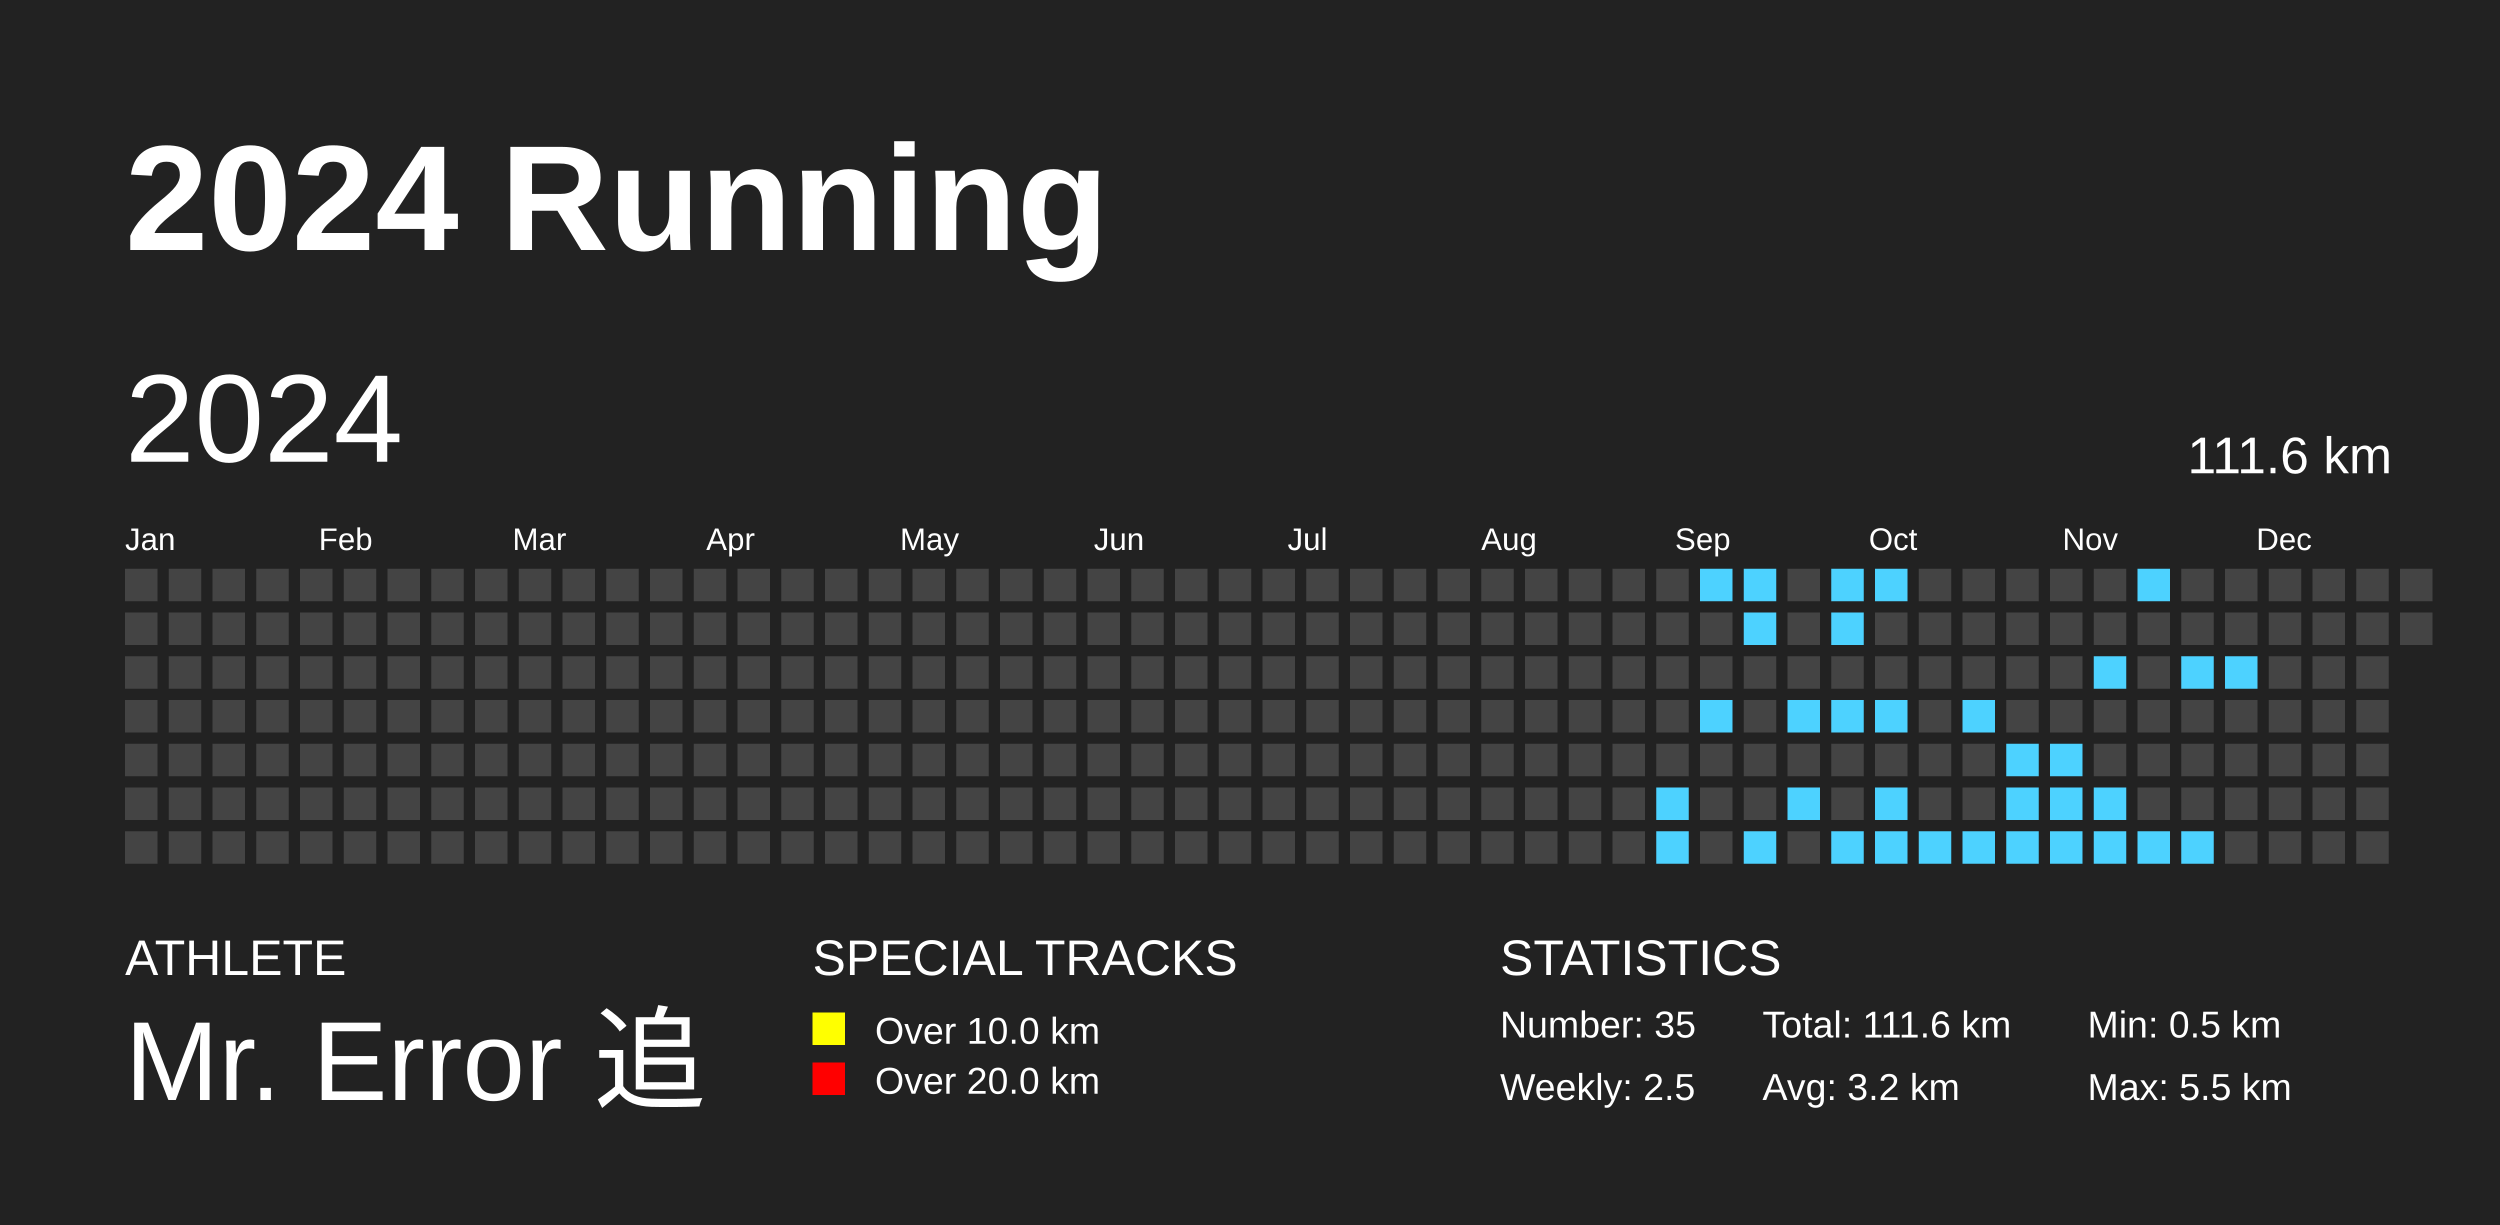
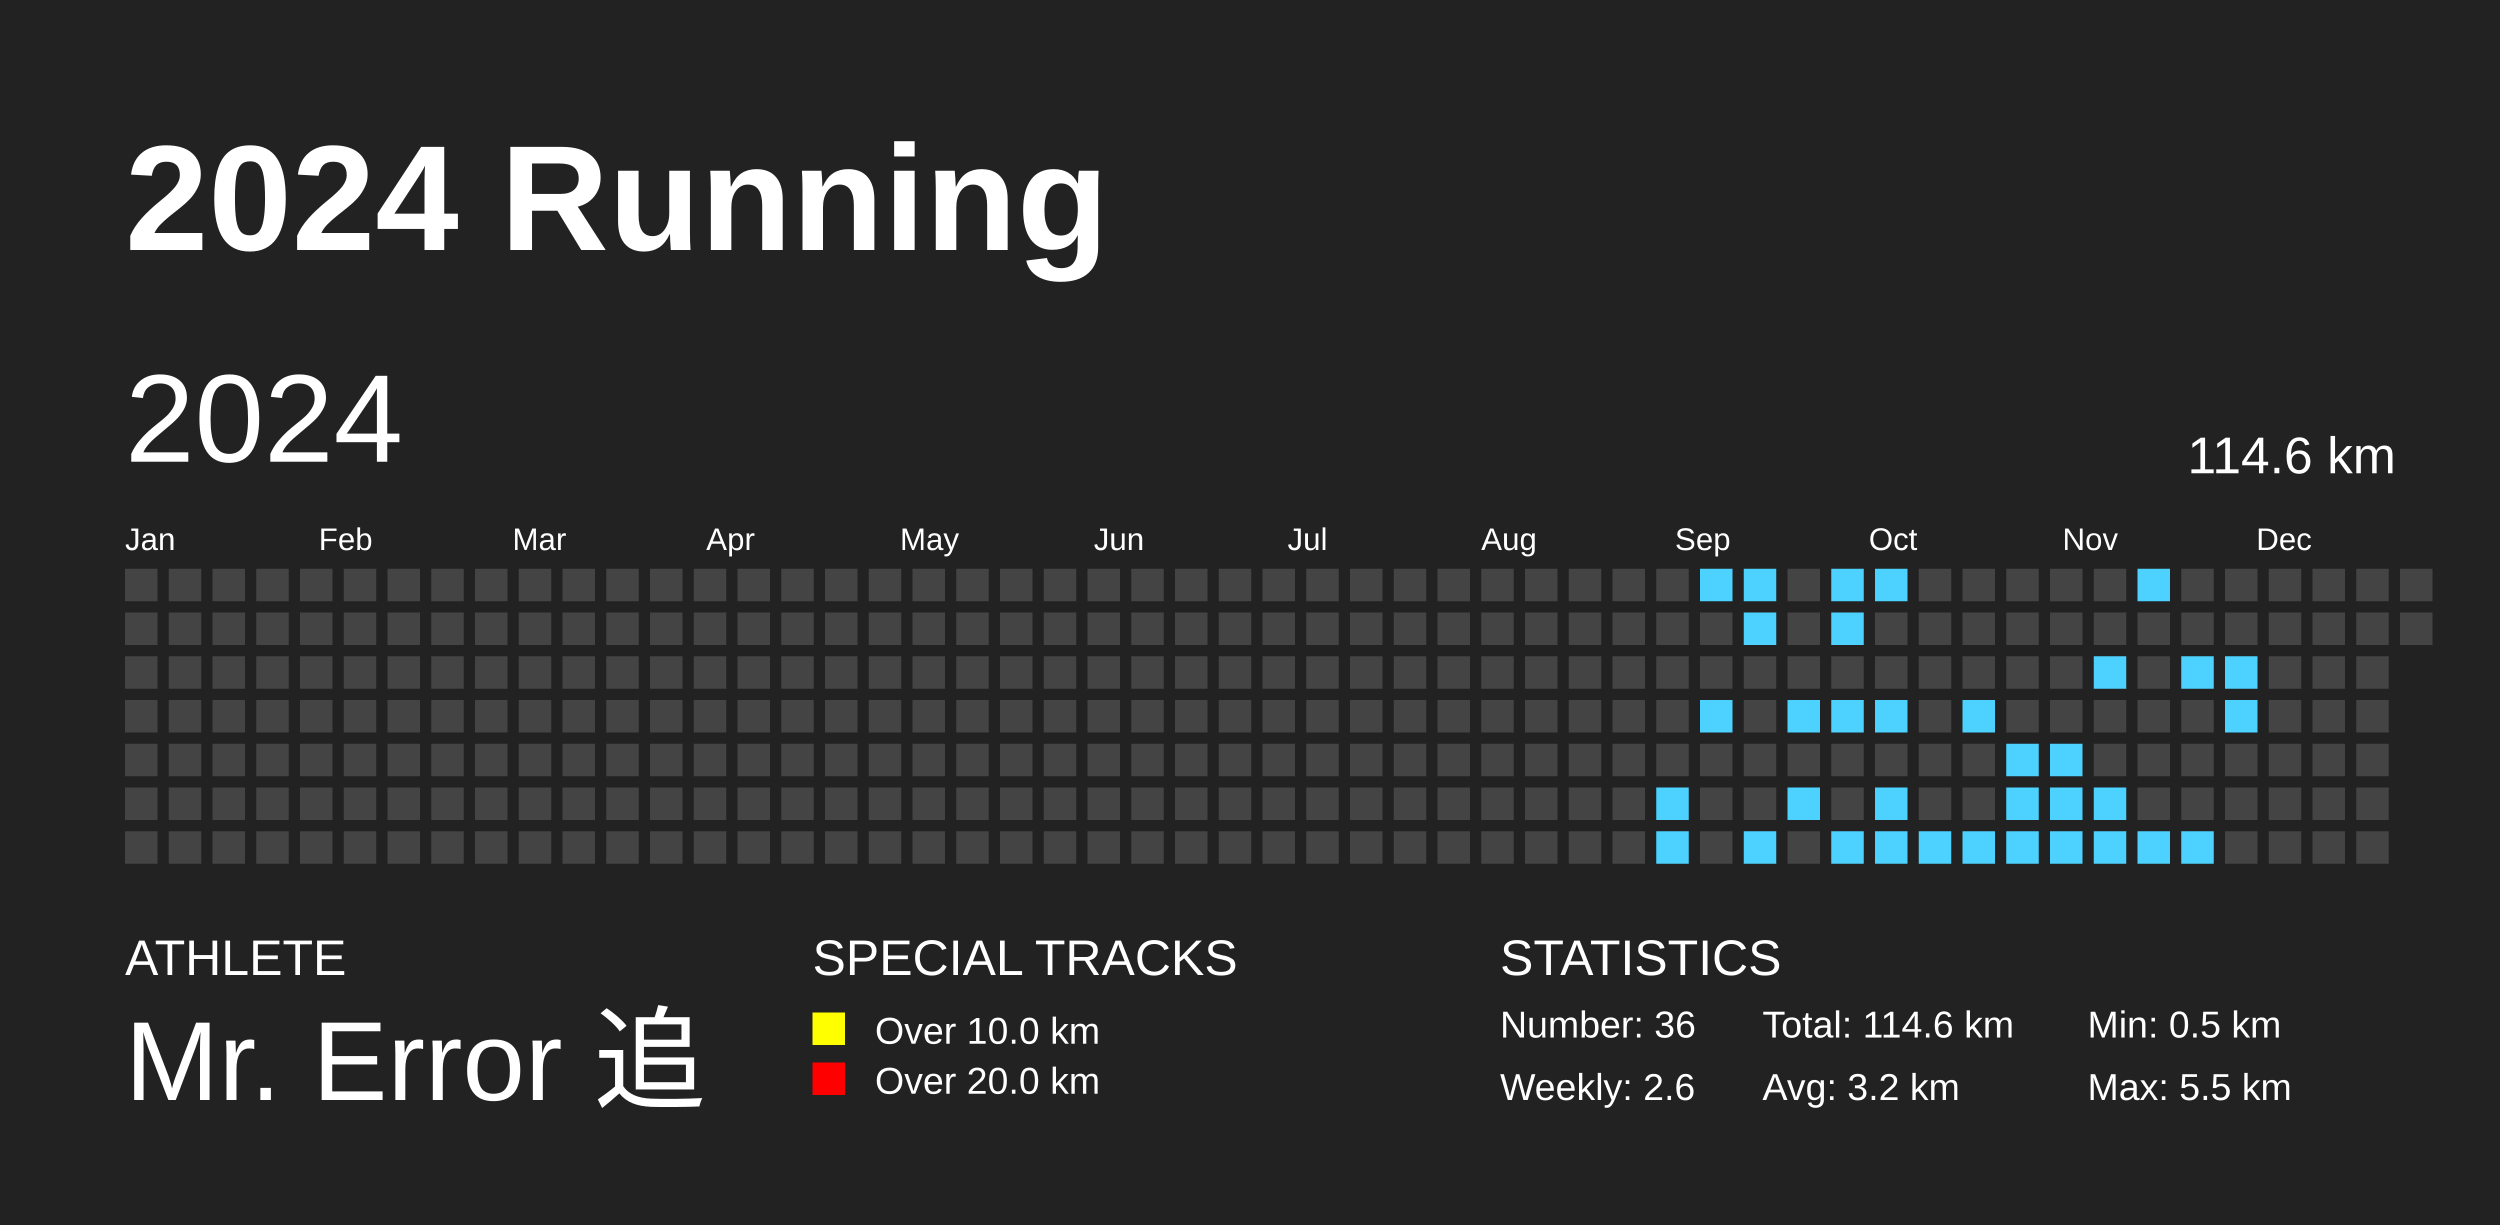
<svg xmlns="http://www.w3.org/2000/svg" baseProfile="full" height="98mm" version="1.1" viewBox="0,0,200,98" width="200mm">
  <defs />
  <rect fill="#222222" height="98" width="200" x="0" y="0" />
  <text fill="#FFFFFF" style="font-size:12px; font-family:Arial; font-weight:bold;" x="10" y="20">2024 Running</text>
  <text fill="#FFFFFF" style="font-size:4px; font-family:Arial" x="10" y="78">ATHLETE</text>
  <text fill="#FFFFFF" style="font-size:9px; font-family:Arial" x="10" y="88">Mr. Error 追</text>
  <text fill="#FFFFFF" style="font-size:4px; font-family:Arial" x="65" y="78">SPECIAL TRACKS</text>
  <rect fill="yellow" height="2.6" width="2.6" x="65" y="81" />
  <text fill="#FFFFFF" style="font-size:3px; font-family:Arial" x="70" y="83.5">Over 10.0 km</text>
  <rect fill="red" height="2.6" width="2.6" x="65" y="85" />
  <text fill="#FFFFFF" style="font-size:3px; font-family:Arial" x="70" y="87.5">Over 20.0 km</text>
  <text fill="#FFFFFF" style="font-size:4px; font-family:Arial" x="120" y="78">STATISTICS</text>
-   <text fill="#FFFFFF" style="font-size:3px; font-family:Arial" x="120" y="83">Number: 35</text>
-   <text fill="#FFFFFF" style="font-size:3px; font-family:Arial" x="120" y="88">Weekly: 2.5</text>
-   <text fill="#FFFFFF" style="font-size:3px; font-family:Arial" x="141" y="83">Total: 111.6 km</text>
+   <text fill="#FFFFFF" style="font-size:3px; font-family:Arial" x="120" y="83">Number: 36</text>
+   <text fill="#FFFFFF" style="font-size:3px; font-family:Arial" x="120" y="88">Weekly: 2.6</text>
+   <text fill="#FFFFFF" style="font-size:3px; font-family:Arial" x="141" y="83">Total: 114.6 km</text>
  <text fill="#FFFFFF" style="font-size:3px; font-family:Arial" x="141" y="88">Avg: 3.2 km</text>
  <text fill="#FFFFFF" style="font-size:3px; font-family:Arial" x="167" y="83">Min: 0.5 km</text>
  <text fill="#FFFFFF" style="font-size:3px; font-family:Arial" x="167" y="88">Max: 5.5 km</text>
  <text dominant-baseline="hanging" fill="#FFFFFF" style="font-size:10.0px; font-family:Arial;" x="10" y="30">2024</text>
-   <text dominant-baseline="hanging" fill="#FFFFFF" style="font-size:4.125px; font-family:Arial;" x="175" y="35">111.6 km</text>
+   <text dominant-baseline="hanging" fill="#FFFFFF" style="font-size:4.125px; font-family:Arial;" x="175" y="35">114.6 km</text>
  <text fill="#FFFFFF" style="font-size:2.5px; font-family:Arial" x="10.0" y="44">Jan</text>
  <text fill="#FFFFFF" style="font-size:2.5px; font-family:Arial" x="25.5" y="44">Feb</text>
  <text fill="#FFFFFF" style="font-size:2.5px; font-family:Arial" x="41.0" y="44">Mar</text>
  <text fill="#FFFFFF" style="font-size:2.5px; font-family:Arial" x="56.5" y="44">Apr</text>
  <text fill="#FFFFFF" style="font-size:2.5px; font-family:Arial" x="72.0" y="44">May</text>
  <text fill="#FFFFFF" style="font-size:2.5px; font-family:Arial" x="87.5" y="44">Jun</text>
  <text fill="#FFFFFF" style="font-size:2.5px; font-family:Arial" x="103.0" y="44">Jul</text>
  <text fill="#FFFFFF" style="font-size:2.5px; font-family:Arial" x="118.5" y="44">Aug</text>
  <text fill="#FFFFFF" style="font-size:2.5px; font-family:Arial" x="134.0" y="44">Sep</text>
  <text fill="#FFFFFF" style="font-size:2.5px; font-family:Arial" x="149.5" y="44">Oct</text>
  <text fill="#FFFFFF" style="font-size:2.5px; font-family:Arial" x="165.0" y="44">Nov</text>
  <text fill="#FFFFFF" style="font-size:2.5px; font-family:Arial" x="180.5" y="44">Dec</text>
  <rect fill="#444444" height="2.6" width="2.6" x="10.0" y="45.5" />
  <rect fill="#444444" height="2.6" width="2.6" x="10.0" y="49.0" />
  <rect fill="#444444" height="2.6" width="2.6" x="10.0" y="52.5" />
  <rect fill="#444444" height="2.6" width="2.6" x="10.0" y="56.0" />
  <rect fill="#444444" height="2.6" width="2.6" x="10.0" y="59.5" />
  <rect fill="#444444" height="2.6" width="2.6" x="10.0" y="63.0" />
  <rect fill="#444444" height="2.6" width="2.6" x="10.0" y="66.5" />
  <rect fill="#444444" height="2.6" width="2.6" x="13.5" y="45.5" />
  <rect fill="#444444" height="2.6" width="2.6" x="13.5" y="49.0" />
  <rect fill="#444444" height="2.6" width="2.6" x="13.5" y="52.5" />
  <rect fill="#444444" height="2.6" width="2.6" x="13.5" y="56.0" />
  <rect fill="#444444" height="2.6" width="2.6" x="13.5" y="59.5" />
  <rect fill="#444444" height="2.6" width="2.6" x="13.5" y="63.0" />
  <rect fill="#444444" height="2.6" width="2.6" x="13.5" y="66.5" />
  <rect fill="#444444" height="2.6" width="2.6" x="17.0" y="45.5" />
  <rect fill="#444444" height="2.6" width="2.6" x="17.0" y="49.0" />
  <rect fill="#444444" height="2.6" width="2.6" x="17.0" y="52.5" />
  <rect fill="#444444" height="2.6" width="2.6" x="17.0" y="56.0" />
  <rect fill="#444444" height="2.6" width="2.6" x="17.0" y="59.5" />
  <rect fill="#444444" height="2.6" width="2.6" x="17.0" y="63.0" />
  <rect fill="#444444" height="2.6" width="2.6" x="17.0" y="66.5" />
  <rect fill="#444444" height="2.6" width="2.6" x="20.5" y="45.5" />
  <rect fill="#444444" height="2.6" width="2.6" x="20.5" y="49.0" />
  <rect fill="#444444" height="2.6" width="2.6" x="20.5" y="52.5" />
  <rect fill="#444444" height="2.6" width="2.6" x="20.5" y="56.0" />
  <rect fill="#444444" height="2.6" width="2.6" x="20.5" y="59.5" />
  <rect fill="#444444" height="2.6" width="2.6" x="20.5" y="63.0" />
  <rect fill="#444444" height="2.6" width="2.6" x="20.5" y="66.5" />
  <rect fill="#444444" height="2.6" width="2.6" x="24.0" y="45.5" />
  <rect fill="#444444" height="2.6" width="2.6" x="24.0" y="49.0" />
  <rect fill="#444444" height="2.6" width="2.6" x="24.0" y="52.5" />
  <rect fill="#444444" height="2.6" width="2.6" x="24.0" y="56.0" />
  <rect fill="#444444" height="2.6" width="2.6" x="24.0" y="59.5" />
  <rect fill="#444444" height="2.6" width="2.6" x="24.0" y="63.0" />
  <rect fill="#444444" height="2.6" width="2.6" x="24.0" y="66.5" />
  <rect fill="#444444" height="2.6" width="2.6" x="27.5" y="45.5" />
  <rect fill="#444444" height="2.6" width="2.6" x="27.5" y="49.0" />
  <rect fill="#444444" height="2.6" width="2.6" x="27.5" y="52.5" />
  <rect fill="#444444" height="2.6" width="2.6" x="27.5" y="56.0" />
  <rect fill="#444444" height="2.6" width="2.6" x="27.5" y="59.5" />
  <rect fill="#444444" height="2.6" width="2.6" x="27.5" y="63.0" />
  <rect fill="#444444" height="2.6" width="2.6" x="27.5" y="66.5" />
  <rect fill="#444444" height="2.6" width="2.6" x="31.0" y="45.5" />
  <rect fill="#444444" height="2.6" width="2.6" x="31.0" y="49.0" />
  <rect fill="#444444" height="2.6" width="2.6" x="31.0" y="52.5" />
  <rect fill="#444444" height="2.6" width="2.6" x="31.0" y="56.0" />
  <rect fill="#444444" height="2.6" width="2.6" x="31.0" y="59.5" />
  <rect fill="#444444" height="2.6" width="2.6" x="31.0" y="63.0" />
  <rect fill="#444444" height="2.6" width="2.6" x="31.0" y="66.5" />
  <rect fill="#444444" height="2.6" width="2.6" x="34.5" y="45.5" />
  <rect fill="#444444" height="2.6" width="2.6" x="34.5" y="49.0" />
  <rect fill="#444444" height="2.6" width="2.6" x="34.5" y="52.5" />
  <rect fill="#444444" height="2.6" width="2.6" x="34.5" y="56.0" />
  <rect fill="#444444" height="2.6" width="2.6" x="34.5" y="59.5" />
  <rect fill="#444444" height="2.6" width="2.6" x="34.5" y="63.0" />
  <rect fill="#444444" height="2.6" width="2.6" x="34.5" y="66.5" />
  <rect fill="#444444" height="2.6" width="2.6" x="38.0" y="45.5" />
  <rect fill="#444444" height="2.6" width="2.6" x="38.0" y="49.0" />
  <rect fill="#444444" height="2.6" width="2.6" x="38.0" y="52.5" />
  <rect fill="#444444" height="2.6" width="2.6" x="38.0" y="56.0" />
  <rect fill="#444444" height="2.6" width="2.6" x="38.0" y="59.5" />
  <rect fill="#444444" height="2.6" width="2.6" x="38.0" y="63.0" />
  <rect fill="#444444" height="2.6" width="2.6" x="38.0" y="66.5" />
  <rect fill="#444444" height="2.6" width="2.6" x="41.5" y="45.5" />
  <rect fill="#444444" height="2.6" width="2.6" x="41.5" y="49.0" />
  <rect fill="#444444" height="2.6" width="2.6" x="41.5" y="52.5" />
  <rect fill="#444444" height="2.6" width="2.6" x="41.5" y="56.0" />
  <rect fill="#444444" height="2.6" width="2.6" x="41.5" y="59.5" />
  <rect fill="#444444" height="2.6" width="2.6" x="41.5" y="63.0" />
  <rect fill="#444444" height="2.6" width="2.6" x="41.5" y="66.5" />
  <rect fill="#444444" height="2.6" width="2.6" x="45.0" y="45.5" />
  <rect fill="#444444" height="2.6" width="2.6" x="45.0" y="49.0" />
  <rect fill="#444444" height="2.6" width="2.6" x="45.0" y="52.5" />
  <rect fill="#444444" height="2.6" width="2.6" x="45.0" y="56.0" />
  <rect fill="#444444" height="2.6" width="2.6" x="45.0" y="59.5" />
  <rect fill="#444444" height="2.6" width="2.6" x="45.0" y="63.0" />
  <rect fill="#444444" height="2.6" width="2.6" x="45.0" y="66.5" />
  <rect fill="#444444" height="2.6" width="2.6" x="48.5" y="45.5" />
  <rect fill="#444444" height="2.6" width="2.6" x="48.5" y="49.0" />
  <rect fill="#444444" height="2.6" width="2.6" x="48.5" y="52.5" />
  <rect fill="#444444" height="2.6" width="2.6" x="48.5" y="56.0" />
  <rect fill="#444444" height="2.6" width="2.6" x="48.5" y="59.5" />
  <rect fill="#444444" height="2.6" width="2.6" x="48.5" y="63.0" />
  <rect fill="#444444" height="2.6" width="2.6" x="48.5" y="66.5" />
  <rect fill="#444444" height="2.6" width="2.6" x="52.0" y="45.5" />
  <rect fill="#444444" height="2.6" width="2.6" x="52.0" y="49.0" />
  <rect fill="#444444" height="2.6" width="2.6" x="52.0" y="52.5" />
  <rect fill="#444444" height="2.6" width="2.6" x="52.0" y="56.0" />
  <rect fill="#444444" height="2.6" width="2.6" x="52.0" y="59.5" />
  <rect fill="#444444" height="2.6" width="2.6" x="52.0" y="63.0" />
  <rect fill="#444444" height="2.6" width="2.6" x="52.0" y="66.5" />
  <rect fill="#444444" height="2.6" width="2.6" x="55.5" y="45.5" />
  <rect fill="#444444" height="2.6" width="2.6" x="55.5" y="49.0" />
  <rect fill="#444444" height="2.6" width="2.6" x="55.5" y="52.5" />
  <rect fill="#444444" height="2.6" width="2.6" x="55.5" y="56.0" />
  <rect fill="#444444" height="2.6" width="2.6" x="55.5" y="59.5" />
  <rect fill="#444444" height="2.6" width="2.6" x="55.5" y="63.0" />
  <rect fill="#444444" height="2.6" width="2.6" x="55.5" y="66.5" />
  <rect fill="#444444" height="2.6" width="2.6" x="59.0" y="45.5" />
  <rect fill="#444444" height="2.6" width="2.6" x="59.0" y="49.0" />
  <rect fill="#444444" height="2.6" width="2.6" x="59.0" y="52.5" />
  <rect fill="#444444" height="2.6" width="2.6" x="59.0" y="56.0" />
  <rect fill="#444444" height="2.6" width="2.6" x="59.0" y="59.5" />
  <rect fill="#444444" height="2.6" width="2.6" x="59.0" y="63.0" />
  <rect fill="#444444" height="2.6" width="2.6" x="59.0" y="66.5" />
  <rect fill="#444444" height="2.6" width="2.6" x="62.5" y="45.5" />
  <rect fill="#444444" height="2.6" width="2.6" x="62.5" y="49.0" />
  <rect fill="#444444" height="2.6" width="2.6" x="62.5" y="52.5" />
  <rect fill="#444444" height="2.6" width="2.6" x="62.5" y="56.0" />
  <rect fill="#444444" height="2.6" width="2.6" x="62.5" y="59.5" />
  <rect fill="#444444" height="2.6" width="2.6" x="62.5" y="63.0" />
  <rect fill="#444444" height="2.6" width="2.6" x="62.5" y="66.5" />
  <rect fill="#444444" height="2.6" width="2.6" x="66.0" y="45.5" />
  <rect fill="#444444" height="2.6" width="2.6" x="66.0" y="49.0" />
  <rect fill="#444444" height="2.6" width="2.6" x="66.0" y="52.5" />
  <rect fill="#444444" height="2.6" width="2.6" x="66.0" y="56.0" />
  <rect fill="#444444" height="2.6" width="2.6" x="66.0" y="59.5" />
  <rect fill="#444444" height="2.6" width="2.6" x="66.0" y="63.0" />
  <rect fill="#444444" height="2.6" width="2.6" x="66.0" y="66.5" />
  <rect fill="#444444" height="2.6" width="2.6" x="69.5" y="45.5" />
  <rect fill="#444444" height="2.6" width="2.6" x="69.5" y="49.0" />
  <rect fill="#444444" height="2.6" width="2.6" x="69.5" y="52.5" />
  <rect fill="#444444" height="2.6" width="2.6" x="69.5" y="56.0" />
  <rect fill="#444444" height="2.6" width="2.6" x="69.5" y="59.5" />
  <rect fill="#444444" height="2.6" width="2.6" x="69.5" y="63.0" />
  <rect fill="#444444" height="2.6" width="2.6" x="69.5" y="66.5" />
  <rect fill="#444444" height="2.6" width="2.6" x="73.0" y="45.5" />
  <rect fill="#444444" height="2.6" width="2.6" x="73.0" y="49.0" />
  <rect fill="#444444" height="2.6" width="2.6" x="73.0" y="52.5" />
  <rect fill="#444444" height="2.6" width="2.6" x="73.0" y="56.0" />
  <rect fill="#444444" height="2.6" width="2.6" x="73.0" y="59.5" />
  <rect fill="#444444" height="2.6" width="2.6" x="73.0" y="63.0" />
  <rect fill="#444444" height="2.6" width="2.6" x="73.0" y="66.5" />
  <rect fill="#444444" height="2.6" width="2.6" x="76.5" y="45.5" />
  <rect fill="#444444" height="2.6" width="2.6" x="76.5" y="49.0" />
  <rect fill="#444444" height="2.6" width="2.6" x="76.5" y="52.5" />
  <rect fill="#444444" height="2.6" width="2.6" x="76.5" y="56.0" />
  <rect fill="#444444" height="2.6" width="2.6" x="76.5" y="59.5" />
  <rect fill="#444444" height="2.6" width="2.6" x="76.5" y="63.0" />
  <rect fill="#444444" height="2.6" width="2.6" x="76.5" y="66.5" />
  <rect fill="#444444" height="2.6" width="2.6" x="80.0" y="45.5" />
  <rect fill="#444444" height="2.6" width="2.6" x="80.0" y="49.0" />
  <rect fill="#444444" height="2.6" width="2.6" x="80.0" y="52.5" />
  <rect fill="#444444" height="2.6" width="2.6" x="80.0" y="56.0" />
  <rect fill="#444444" height="2.6" width="2.6" x="80.0" y="59.5" />
  <rect fill="#444444" height="2.6" width="2.6" x="80.0" y="63.0" />
  <rect fill="#444444" height="2.6" width="2.6" x="80.0" y="66.5" />
  <rect fill="#444444" height="2.6" width="2.6" x="83.5" y="45.5" />
  <rect fill="#444444" height="2.6" width="2.6" x="83.5" y="49.0" />
  <rect fill="#444444" height="2.6" width="2.6" x="83.5" y="52.5" />
  <rect fill="#444444" height="2.6" width="2.6" x="83.5" y="56.0" />
  <rect fill="#444444" height="2.6" width="2.6" x="83.5" y="59.5" />
  <rect fill="#444444" height="2.6" width="2.6" x="83.5" y="63.0" />
  <rect fill="#444444" height="2.6" width="2.6" x="83.5" y="66.5" />
  <rect fill="#444444" height="2.6" width="2.6" x="87.0" y="45.5" />
  <rect fill="#444444" height="2.6" width="2.6" x="87.0" y="49.0" />
  <rect fill="#444444" height="2.6" width="2.6" x="87.0" y="52.5" />
  <rect fill="#444444" height="2.6" width="2.6" x="87.0" y="56.0" />
  <rect fill="#444444" height="2.6" width="2.6" x="87.0" y="59.5" />
  <rect fill="#444444" height="2.6" width="2.6" x="87.0" y="63.0" />
  <rect fill="#444444" height="2.6" width="2.6" x="87.0" y="66.5" />
  <rect fill="#444444" height="2.6" width="2.6" x="90.5" y="45.5" />
  <rect fill="#444444" height="2.6" width="2.6" x="90.5" y="49.0" />
  <rect fill="#444444" height="2.6" width="2.6" x="90.5" y="52.5" />
  <rect fill="#444444" height="2.6" width="2.6" x="90.5" y="56.0" />
  <rect fill="#444444" height="2.6" width="2.6" x="90.5" y="59.5" />
  <rect fill="#444444" height="2.6" width="2.6" x="90.5" y="63.0" />
  <rect fill="#444444" height="2.6" width="2.6" x="90.5" y="66.5" />
  <rect fill="#444444" height="2.6" width="2.6" x="94.0" y="45.5" />
  <rect fill="#444444" height="2.6" width="2.6" x="94.0" y="49.0" />
  <rect fill="#444444" height="2.6" width="2.6" x="94.0" y="52.5" />
  <rect fill="#444444" height="2.6" width="2.6" x="94.0" y="56.0" />
  <rect fill="#444444" height="2.6" width="2.6" x="94.0" y="59.5" />
  <rect fill="#444444" height="2.6" width="2.6" x="94.0" y="63.0" />
  <rect fill="#444444" height="2.6" width="2.6" x="94.0" y="66.5" />
  <rect fill="#444444" height="2.6" width="2.6" x="97.5" y="45.5" />
  <rect fill="#444444" height="2.6" width="2.6" x="97.5" y="49.0" />
  <rect fill="#444444" height="2.6" width="2.6" x="97.5" y="52.5" />
  <rect fill="#444444" height="2.6" width="2.6" x="97.5" y="56.0" />
  <rect fill="#444444" height="2.6" width="2.6" x="97.5" y="59.5" />
  <rect fill="#444444" height="2.6" width="2.6" x="97.5" y="63.0" />
  <rect fill="#444444" height="2.6" width="2.6" x="97.5" y="66.5" />
  <rect fill="#444444" height="2.6" width="2.6" x="101.0" y="45.5" />
  <rect fill="#444444" height="2.6" width="2.6" x="101.0" y="49.0" />
  <rect fill="#444444" height="2.6" width="2.6" x="101.0" y="52.5" />
  <rect fill="#444444" height="2.6" width="2.6" x="101.0" y="56.0" />
  <rect fill="#444444" height="2.6" width="2.6" x="101.0" y="59.5" />
  <rect fill="#444444" height="2.6" width="2.6" x="101.0" y="63.0" />
  <rect fill="#444444" height="2.6" width="2.6" x="101.0" y="66.5" />
  <rect fill="#444444" height="2.6" width="2.6" x="104.5" y="45.5" />
  <rect fill="#444444" height="2.6" width="2.6" x="104.5" y="49.0" />
  <rect fill="#444444" height="2.6" width="2.6" x="104.5" y="52.5" />
  <rect fill="#444444" height="2.6" width="2.6" x="104.5" y="56.0" />
  <rect fill="#444444" height="2.6" width="2.6" x="104.5" y="59.5" />
  <rect fill="#444444" height="2.6" width="2.6" x="104.5" y="63.0" />
  <rect fill="#444444" height="2.6" width="2.6" x="104.5" y="66.5" />
  <rect fill="#444444" height="2.6" width="2.6" x="108.0" y="45.5" />
  <rect fill="#444444" height="2.6" width="2.6" x="108.0" y="49.0" />
  <rect fill="#444444" height="2.6" width="2.6" x="108.0" y="52.5" />
  <rect fill="#444444" height="2.6" width="2.6" x="108.0" y="56.0" />
  <rect fill="#444444" height="2.6" width="2.6" x="108.0" y="59.5" />
  <rect fill="#444444" height="2.6" width="2.6" x="108.0" y="63.0" />
  <rect fill="#444444" height="2.6" width="2.6" x="108.0" y="66.5" />
  <rect fill="#444444" height="2.6" width="2.6" x="111.5" y="45.5" />
  <rect fill="#444444" height="2.6" width="2.6" x="111.5" y="49.0" />
  <rect fill="#444444" height="2.6" width="2.6" x="111.5" y="52.5" />
  <rect fill="#444444" height="2.6" width="2.6" x="111.5" y="56.0" />
  <rect fill="#444444" height="2.6" width="2.6" x="111.5" y="59.5" />
  <rect fill="#444444" height="2.6" width="2.6" x="111.5" y="63.0" />
  <rect fill="#444444" height="2.6" width="2.6" x="111.5" y="66.5" />
  <rect fill="#444444" height="2.6" width="2.6" x="115.0" y="45.5" />
  <rect fill="#444444" height="2.6" width="2.6" x="115.0" y="49.0" />
  <rect fill="#444444" height="2.6" width="2.6" x="115.0" y="52.5" />
  <rect fill="#444444" height="2.6" width="2.6" x="115.0" y="56.0" />
  <rect fill="#444444" height="2.6" width="2.6" x="115.0" y="59.5" />
  <rect fill="#444444" height="2.6" width="2.6" x="115.0" y="63.0" />
  <rect fill="#444444" height="2.6" width="2.6" x="115.0" y="66.5" />
  <rect fill="#444444" height="2.6" width="2.6" x="118.5" y="45.5" />
  <rect fill="#444444" height="2.6" width="2.6" x="118.5" y="49.0" />
  <rect fill="#444444" height="2.6" width="2.6" x="118.5" y="52.5" />
  <rect fill="#444444" height="2.6" width="2.6" x="118.5" y="56.0" />
  <rect fill="#444444" height="2.6" width="2.6" x="118.5" y="59.5" />
  <rect fill="#444444" height="2.6" width="2.6" x="118.5" y="63.0" />
  <rect fill="#444444" height="2.6" width="2.6" x="118.5" y="66.5" />
  <rect fill="#444444" height="2.6" width="2.6" x="122.0" y="45.5" />
  <rect fill="#444444" height="2.6" width="2.6" x="122.0" y="49.0" />
  <rect fill="#444444" height="2.6" width="2.6" x="122.0" y="52.5" />
  <rect fill="#444444" height="2.6" width="2.6" x="122.0" y="56.0" />
  <rect fill="#444444" height="2.6" width="2.6" x="122.0" y="59.5" />
  <rect fill="#444444" height="2.6" width="2.6" x="122.0" y="63.0" />
  <rect fill="#444444" height="2.6" width="2.6" x="122.0" y="66.5" />
  <rect fill="#444444" height="2.6" width="2.6" x="125.5" y="45.5" />
  <rect fill="#444444" height="2.6" width="2.6" x="125.5" y="49.0" />
  <rect fill="#444444" height="2.6" width="2.6" x="125.5" y="52.5" />
  <rect fill="#444444" height="2.6" width="2.6" x="125.5" y="56.0" />
  <rect fill="#444444" height="2.6" width="2.6" x="125.5" y="59.5" />
  <rect fill="#444444" height="2.6" width="2.6" x="125.5" y="63.0" />
  <rect fill="#444444" height="2.6" width="2.6" x="125.5" y="66.5" />
  <rect fill="#444444" height="2.6" width="2.6" x="129.0" y="45.5" />
  <rect fill="#444444" height="2.6" width="2.6" x="129.0" y="49.0" />
  <rect fill="#444444" height="2.6" width="2.6" x="129.0" y="52.5" />
  <rect fill="#444444" height="2.6" width="2.6" x="129.0" y="56.0" />
  <rect fill="#444444" height="2.6" width="2.6" x="129.0" y="59.5" />
  <rect fill="#444444" height="2.6" width="2.6" x="129.0" y="63.0" />
  <rect fill="#444444" height="2.6" width="2.6" x="129.0" y="66.5" />
  <rect fill="#444444" height="2.6" width="2.6" x="132.5" y="45.5" />
  <rect fill="#444444" height="2.6" width="2.6" x="132.5" y="49.0" />
  <rect fill="#444444" height="2.6" width="2.6" x="132.5" y="52.5" />
  <rect fill="#444444" height="2.6" width="2.6" x="132.5" y="56.0" />
  <rect fill="#444444" height="2.6" width="2.6" x="132.5" y="59.5" />
  <rect fill="#4DD2FF" height="2.6" width="2.6" x="132.5" y="63.0" />
  <rect fill="#4DD2FF" height="2.6" width="2.6" x="132.5" y="66.5" />
  <rect fill="#4DD2FF" height="2.6" width="2.6" x="136.0" y="45.5" />
  <rect fill="#444444" height="2.6" width="2.6" x="136.0" y="49.0" />
  <rect fill="#444444" height="2.6" width="2.6" x="136.0" y="52.5" />
  <rect fill="#4DD2FF" height="2.6" width="2.6" x="136.0" y="56.0" />
  <rect fill="#444444" height="2.6" width="2.6" x="136.0" y="59.5" />
  <rect fill="#444444" height="2.6" width="2.6" x="136.0" y="63.0" />
  <rect fill="#444444" height="2.6" width="2.6" x="136.0" y="66.5" />
  <rect fill="#4DD2FF" height="2.6" width="2.6" x="139.5" y="45.5" />
  <rect fill="#4DD2FF" height="2.6" width="2.6" x="139.5" y="49.0" />
  <rect fill="#444444" height="2.6" width="2.6" x="139.5" y="52.5" />
  <rect fill="#444444" height="2.6" width="2.6" x="139.5" y="56.0" />
  <rect fill="#444444" height="2.6" width="2.6" x="139.5" y="59.5" />
  <rect fill="#444444" height="2.6" width="2.6" x="139.5" y="63.0" />
  <rect fill="#4DD2FF" height="2.6" width="2.6" x="139.5" y="66.5" />
  <rect fill="#444444" height="2.6" width="2.6" x="143.0" y="45.5" />
  <rect fill="#444444" height="2.6" width="2.6" x="143.0" y="49.0" />
  <rect fill="#444444" height="2.6" width="2.6" x="143.0" y="52.5" />
  <rect fill="#4DD2FF" height="2.6" width="2.6" x="143.0" y="56.0" />
  <rect fill="#444444" height="2.6" width="2.6" x="143.0" y="59.5" />
  <rect fill="#4DD2FF" height="2.6" width="2.6" x="143.0" y="63.0" />
  <rect fill="#444444" height="2.6" width="2.6" x="143.0" y="66.5" />
  <rect fill="#4DD2FF" height="2.6" width="2.6" x="146.5" y="45.5" />
  <rect fill="#4DD2FF" height="2.6" width="2.6" x="146.5" y="49.0" />
  <rect fill="#444444" height="2.6" width="2.6" x="146.5" y="52.5" />
  <rect fill="#4DD2FF" height="2.6" width="2.6" x="146.5" y="56.0" />
  <rect fill="#444444" height="2.6" width="2.6" x="146.5" y="59.5" />
  <rect fill="#444444" height="2.6" width="2.6" x="146.5" y="63.0" />
  <rect fill="#4DD2FF" height="2.6" width="2.6" x="146.5" y="66.5" />
  <rect fill="#4DD2FF" height="2.6" width="2.6" x="150.0" y="45.5" />
  <rect fill="#444444" height="2.6" width="2.6" x="150.0" y="49.0" />
  <rect fill="#444444" height="2.6" width="2.6" x="150.0" y="52.5" />
  <rect fill="#4DD2FF" height="2.6" width="2.6" x="150.0" y="56.0" />
  <rect fill="#444444" height="2.6" width="2.6" x="150.0" y="59.5" />
  <rect fill="#4DD2FF" height="2.6" width="2.6" x="150.0" y="63.0" />
  <rect fill="#4DD2FF" height="2.6" width="2.6" x="150.0" y="66.5" />
  <rect fill="#444444" height="2.6" width="2.6" x="153.5" y="45.5" />
  <rect fill="#444444" height="2.6" width="2.6" x="153.5" y="49.0" />
  <rect fill="#444444" height="2.6" width="2.6" x="153.5" y="52.5" />
  <rect fill="#444444" height="2.6" width="2.6" x="153.5" y="56.0" />
  <rect fill="#444444" height="2.6" width="2.6" x="153.5" y="59.5" />
  <rect fill="#444444" height="2.6" width="2.6" x="153.5" y="63.0" />
  <rect fill="#4DD2FF" height="2.6" width="2.6" x="153.5" y="66.5" />
  <rect fill="#444444" height="2.6" width="2.6" x="157.0" y="45.5" />
  <rect fill="#444444" height="2.6" width="2.6" x="157.0" y="49.0" />
  <rect fill="#444444" height="2.6" width="2.6" x="157.0" y="52.5" />
  <rect fill="#4DD2FF" height="2.6" width="2.6" x="157.0" y="56.0" />
  <rect fill="#444444" height="2.6" width="2.6" x="157.0" y="59.5" />
  <rect fill="#444444" height="2.6" width="2.6" x="157.0" y="63.0" />
  <rect fill="#4DD2FF" height="2.6" width="2.6" x="157.0" y="66.5" />
  <rect fill="#444444" height="2.6" width="2.6" x="160.5" y="45.5" />
  <rect fill="#444444" height="2.6" width="2.6" x="160.5" y="49.0" />
  <rect fill="#444444" height="2.6" width="2.6" x="160.5" y="52.5" />
  <rect fill="#444444" height="2.6" width="2.6" x="160.5" y="56.0" />
  <rect fill="#4DD2FF" height="2.6" width="2.6" x="160.5" y="59.5" />
  <rect fill="#4DD2FF" height="2.6" width="2.6" x="160.5" y="63.0" />
  <rect fill="#4DD2FF" height="2.6" width="2.6" x="160.5" y="66.5" />
  <rect fill="#444444" height="2.6" width="2.6" x="164.0" y="45.5" />
  <rect fill="#444444" height="2.6" width="2.6" x="164.0" y="49.0" />
  <rect fill="#444444" height="2.6" width="2.6" x="164.0" y="52.5" />
  <rect fill="#444444" height="2.6" width="2.6" x="164.0" y="56.0" />
  <rect fill="#4DD2FF" height="2.6" width="2.6" x="164.0" y="59.5" />
  <rect fill="#4DD2FF" height="2.6" width="2.6" x="164.0" y="63.0" />
  <rect fill="#4DD2FF" height="2.6" width="2.6" x="164.0" y="66.5" />
  <rect fill="#444444" height="2.6" width="2.6" x="167.5" y="45.5" />
  <rect fill="#444444" height="2.6" width="2.6" x="167.5" y="49.0" />
  <rect fill="#4DD2FF" height="2.6" width="2.6" x="167.5" y="52.5" />
  <rect fill="#444444" height="2.6" width="2.6" x="167.5" y="56.0" />
  <rect fill="#444444" height="2.6" width="2.6" x="167.5" y="59.5" />
  <rect fill="#4DD2FF" height="2.6" width="2.6" x="167.5" y="63.0" />
  <rect fill="#4DD2FF" height="2.6" width="2.6" x="167.5" y="66.5" />
  <rect fill="#4DD2FF" height="2.6" width="2.6" x="171.0" y="45.5" />
  <rect fill="#444444" height="2.6" width="2.6" x="171.0" y="49.0" />
  <rect fill="#444444" height="2.6" width="2.6" x="171.0" y="52.5" />
  <rect fill="#444444" height="2.6" width="2.6" x="171.0" y="56.0" />
  <rect fill="#444444" height="2.6" width="2.6" x="171.0" y="59.5" />
  <rect fill="#444444" height="2.6" width="2.6" x="171.0" y="63.0" />
  <rect fill="#4DD2FF" height="2.6" width="2.6" x="171.0" y="66.5" />
  <rect fill="#444444" height="2.6" width="2.6" x="174.5" y="45.5" />
  <rect fill="#444444" height="2.6" width="2.6" x="174.5" y="49.0" />
  <rect fill="#4DD2FF" height="2.6" width="2.6" x="174.5" y="52.5" />
  <rect fill="#444444" height="2.6" width="2.6" x="174.5" y="56.0" />
  <rect fill="#444444" height="2.6" width="2.6" x="174.5" y="59.5" />
  <rect fill="#444444" height="2.6" width="2.6" x="174.5" y="63.0" />
  <rect fill="#4DD2FF" height="2.6" width="2.6" x="174.5" y="66.5" />
  <rect fill="#444444" height="2.6" width="2.6" x="178.0" y="45.5" />
  <rect fill="#444444" height="2.6" width="2.6" x="178.0" y="49.0" />
  <rect fill="#4DD2FF" height="2.6" width="2.6" x="178.0" y="52.5" />
-   <rect fill="#444444" height="2.6" width="2.6" x="178.0" y="56.0" />
+   <rect fill="#4DD2FF" height="2.6" width="2.6" x="178.0" y="56.0" />
  <rect fill="#444444" height="2.6" width="2.6" x="178.0" y="59.5" />
  <rect fill="#444444" height="2.6" width="2.6" x="178.0" y="63.0" />
  <rect fill="#444444" height="2.6" width="2.6" x="178.0" y="66.5" />
  <rect fill="#444444" height="2.6" width="2.6" x="181.5" y="45.5" />
  <rect fill="#444444" height="2.6" width="2.6" x="181.5" y="49.0" />
  <rect fill="#444444" height="2.6" width="2.6" x="181.5" y="52.5" />
  <rect fill="#444444" height="2.6" width="2.6" x="181.5" y="56.0" />
  <rect fill="#444444" height="2.6" width="2.6" x="181.5" y="59.5" />
  <rect fill="#444444" height="2.6" width="2.6" x="181.5" y="63.0" />
  <rect fill="#444444" height="2.6" width="2.6" x="181.5" y="66.5" />
  <rect fill="#444444" height="2.6" width="2.6" x="185.0" y="45.5" />
  <rect fill="#444444" height="2.6" width="2.6" x="185.0" y="49.0" />
  <rect fill="#444444" height="2.6" width="2.6" x="185.0" y="52.5" />
  <rect fill="#444444" height="2.6" width="2.6" x="185.0" y="56.0" />
  <rect fill="#444444" height="2.6" width="2.6" x="185.0" y="59.5" />
  <rect fill="#444444" height="2.6" width="2.6" x="185.0" y="63.0" />
  <rect fill="#444444" height="2.6" width="2.6" x="185.0" y="66.5" />
  <rect fill="#444444" height="2.6" width="2.6" x="188.5" y="45.5" />
  <rect fill="#444444" height="2.6" width="2.6" x="188.5" y="49.0" />
  <rect fill="#444444" height="2.6" width="2.6" x="188.5" y="52.5" />
  <rect fill="#444444" height="2.6" width="2.6" x="188.5" y="56.0" />
  <rect fill="#444444" height="2.6" width="2.6" x="188.5" y="59.5" />
  <rect fill="#444444" height="2.6" width="2.6" x="188.5" y="63.0" />
  <rect fill="#444444" height="2.6" width="2.6" x="188.5" y="66.5" />
  <rect fill="#444444" height="2.6" width="2.6" x="192.0" y="45.5" />
  <rect fill="#444444" height="2.6" width="2.6" x="192.0" y="49.0" />
</svg>
